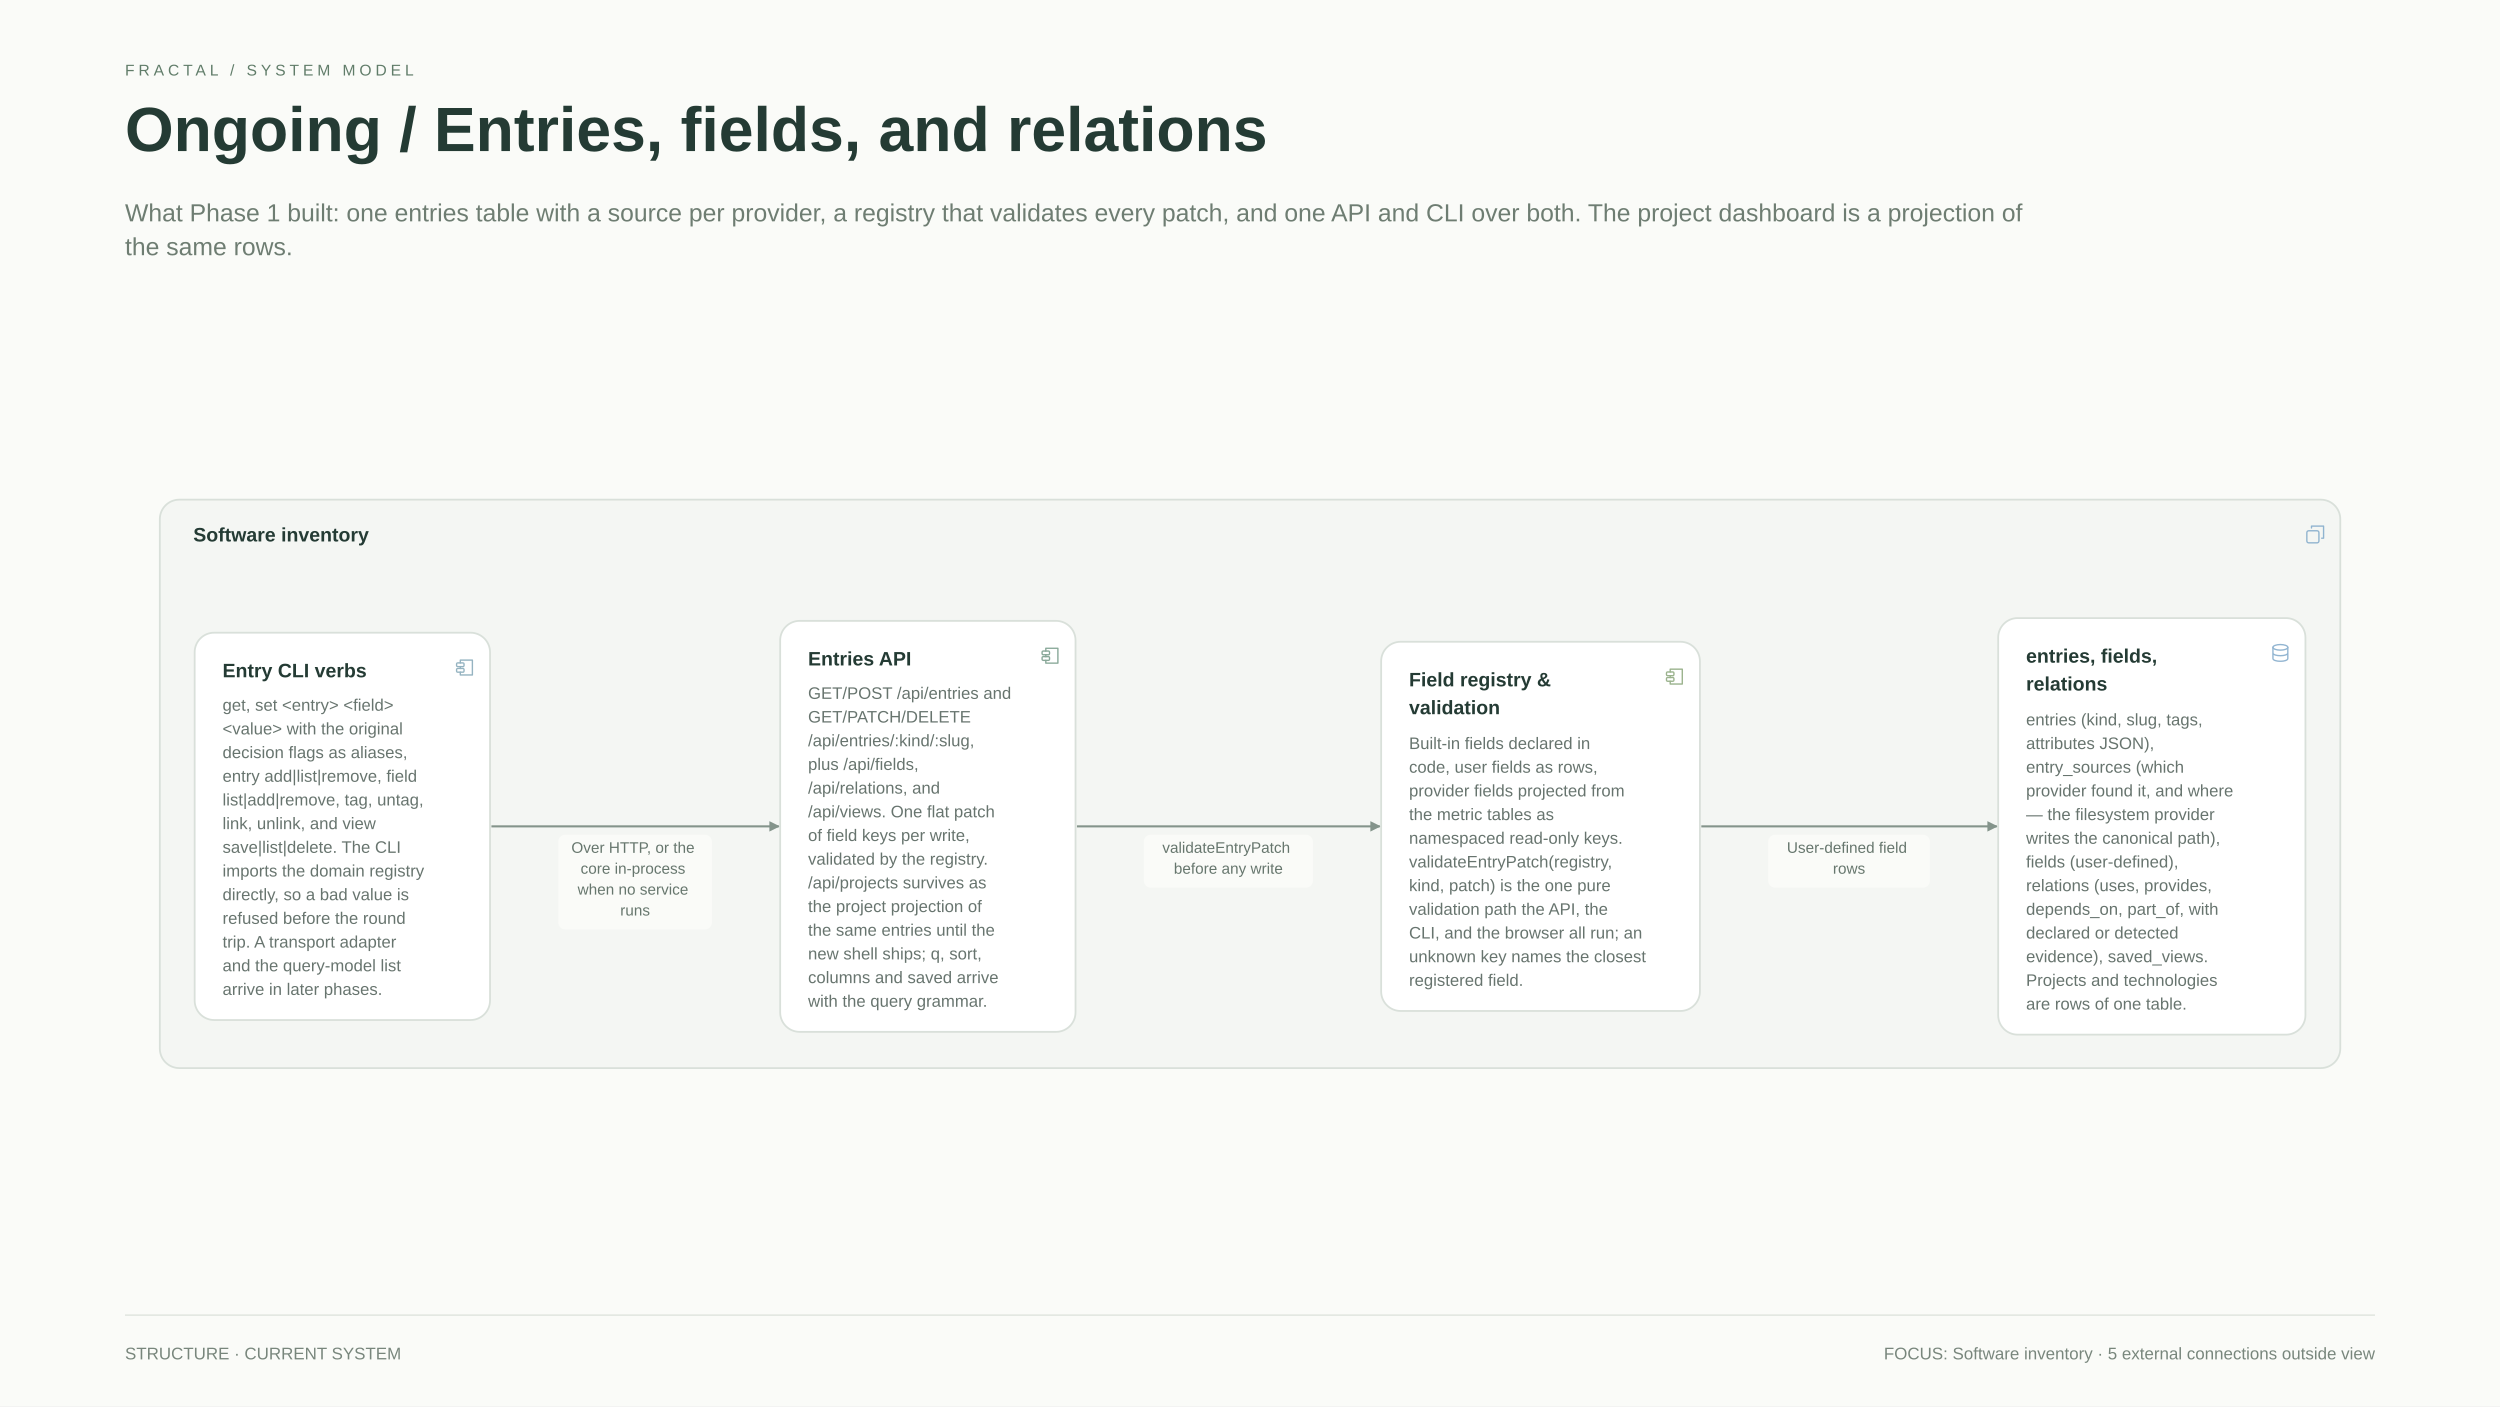
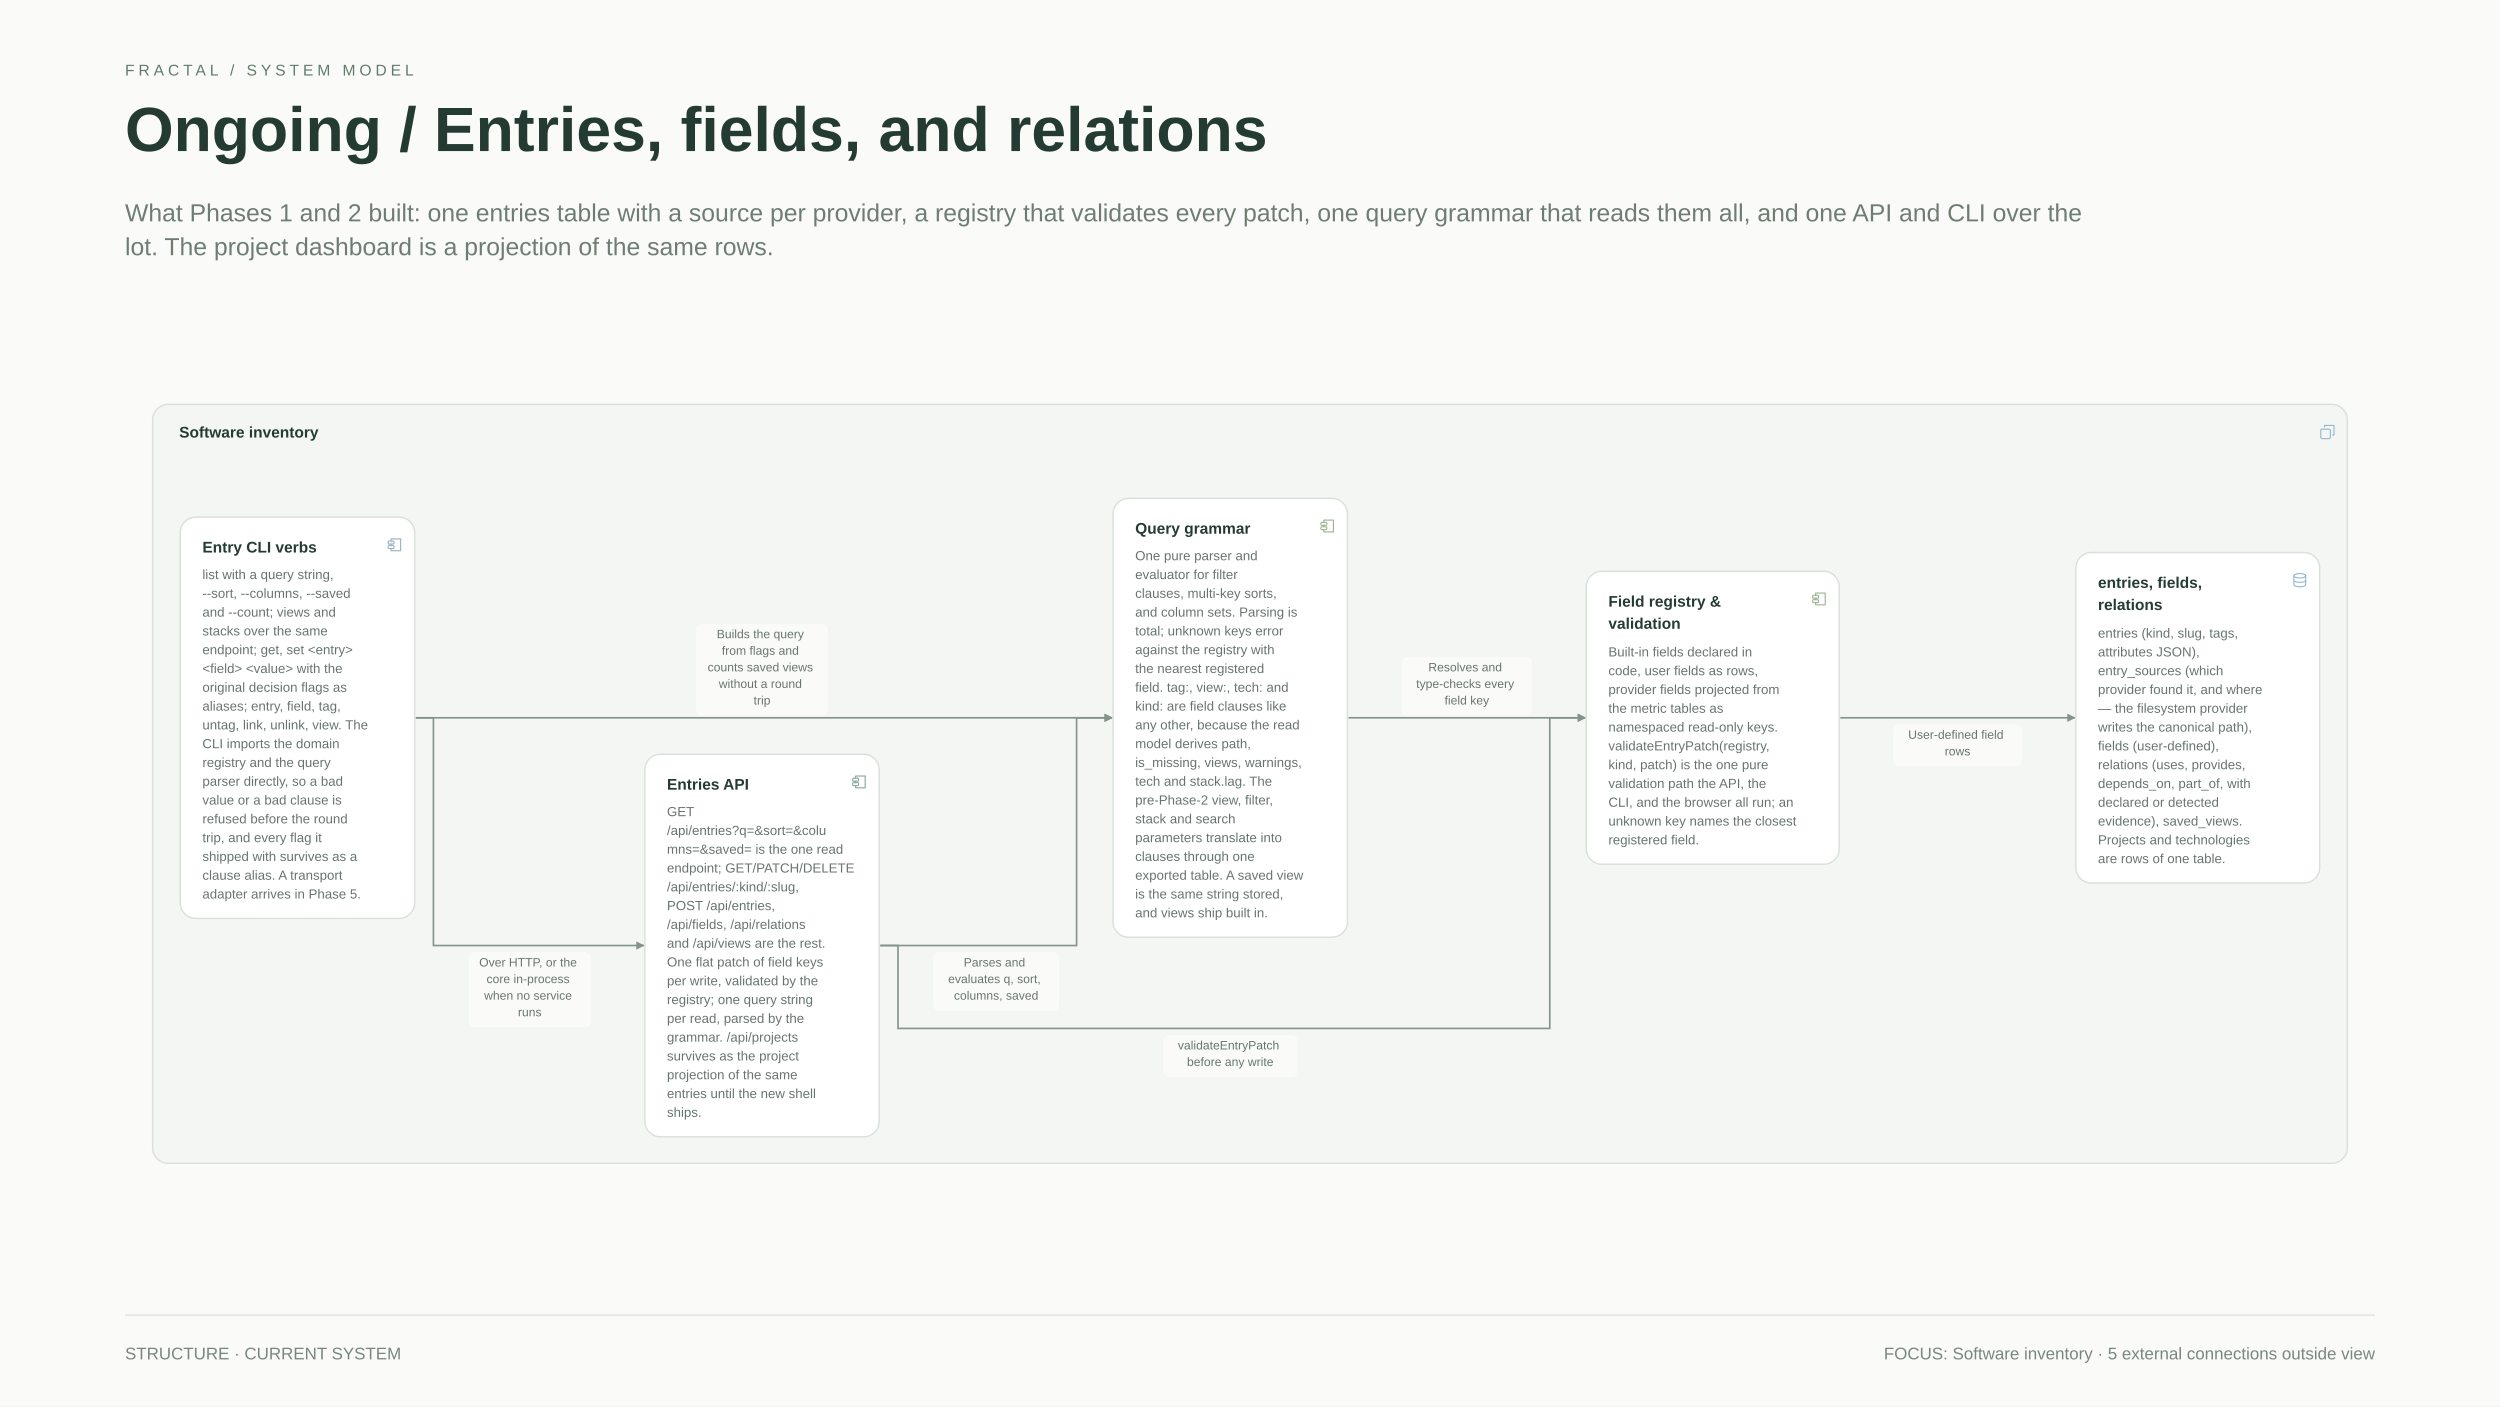
<svg xmlns="http://www.w3.org/2000/svg" width="1920" height="1080" viewBox="0 0 1920 1080" role="img" aria-labelledby="title description" data-theme="grove" data-theme-appearance="light">
  <defs>
    <marker id="arrow" viewBox="0 0 10 10" refX="9" refY="5" markerWidth="5" markerHeight="5" orient="auto-start-reverse">
      <path d="M 0 0 L 10 5 L 0 10 z" fill="#84948b" />
    </marker>
  </defs>
  <rect width="1920" height="1080" fill="#fafbf8" />
  <g font-family="Arial, Helvetica, sans-serif">
    <text x="96" y="58" font-size="12" letter-spacing="3" fill="#607c69">FRACTAL / SYSTEM MODEL</text>
    <g data-export-layer="title">
      <text x="96" y="116" font-size="48" font-weight="600" fill="#243b34">
        <tspan x="96" dy="0">Ongoing / Entries, fields, and relations</tspan>
      </text>
    </g>
    <g data-export-layer="subtitle">
      <text x="96" y="170" font-size="19" font-weight="400" fill="#6e7d72">
-         <tspan x="96" dy="0">What Phase 1 built: one entries table with a source per provider, a registry that validates every patch, and one API and CLI over both. The project dashboard is a projection of</tspan>
-         <tspan x="96" dy="26">the same rows.</tspan>
+         <tspan x="96" dy="0">What Phases 1 and 2 built: one entries table with a source per provider, a registry that validates every patch, one query grammar that reads them all, and one API and CLI over the</tspan>
+         <tspan x="96" dy="26">lot. The project dashboard is a projection of the same rows.</tspan>
      </text>
    </g>
-     <g data-export-layer="diagram" transform="translate(96 358.052) scale(1.07)">
+     <g data-export-layer="diagram" transform="translate(96 290.196) scale(0.849)">
      <g data-element="inventory">
-         <rect x="25" y="24" width="1565.03" height="408" rx="14" fill="#f4f6f3" stroke="#d9e0da" stroke-width="1.3" />
-         <g transform="translate(1564.03 41) scale(0.667)" color="#7FA8C9" opacity="0.85">
+         <rect x="25" y="24" width="1985.28" height="686.5" rx="14" fill="#f4f6f3" stroke="#d9e0da" stroke-width="1.3" />
+         <g transform="translate(1984.28 41) scale(0.667)" color="#7FA8C9" opacity="0.85">
          <g fill="none" stroke="currentColor" stroke-width="1.5" stroke-linecap="round" stroke-linejoin="round">
            <rect x="3" y="8" width="13" height="13" rx="2" />
            <path d="M8 5V3h13v13h-2" />
          </g>
        </g>
        <text x="49" y="54" font-size="14" font-weight="600" fill="#243b34">
          <tspan x="49" dy="0">Software inventory</tspan>
        </text>
        <text x="45" y="78" font-size="12" font-weight="400" fill="#67746e" />
      </g>
-       <path d="M263,258.5 L469.25,258.5" fill="none" stroke="#84948b" stroke-width="1.5" marker-end="url(#arrow)" />
-       <path d="M683.25,258.5 L900.61,258.5" fill="none" stroke="#84948b" stroke-width="1.5" marker-end="url(#arrow)" />
-       <path d="M1131.41,258.5 L1343.49,258.5" fill="none" stroke="#84948b" stroke-width="1.5" marker-end="url(#arrow)" />
+       <path d="M263,307.5 L279,307.5 L279,513.5 L469.25,513.5" fill="none" stroke="#84948b" stroke-width="1.5" marker-end="url(#arrow)" />
+       <path d="M263,307.5 L892.8,307.5" fill="none" stroke="#84948b" stroke-width="1.5" marker-end="url(#arrow)" />
+       <path d="M683.25,513.5 L699.25,513.5 L699.25,588.5 L1288.86,588.5 L1288.86,307.5 L1320.86,307.5" fill="none" stroke="#84948b" stroke-width="1.5" marker-end="url(#arrow)" />
+       <path d="M683.25,513.5 L860.8,513.5 L860.8,307.5 L892.8,307.5" fill="none" stroke="#84948b" stroke-width="1.5" marker-end="url(#arrow)" />
+       <path d="M1106.8,307.5 L1320.86,307.5" fill="none" stroke="#84948b" stroke-width="1.5" marker-end="url(#arrow)" />
+       <path d="M1551.66,307.5 L1763.74,307.5" fill="none" stroke="#84948b" stroke-width="1.5" marker-end="url(#arrow)" />
      <g data-element="inventory.entries">
-         <rect x="1344.49" y="109" width="220.54" height="299" rx="14" fill="#ffffff" stroke="#d9e0da" stroke-width="1.3" />
-         <g transform="translate(1539.03 126) scale(0.667)" color="#7FA8C9" opacity="0.85">
+         <rect x="1764.74" y="158" width="220.54" height="299" rx="14" fill="#ffffff" stroke="#d9e0da" stroke-width="1.3" />
+         <g transform="translate(1959.28 175) scale(0.667)" color="#7FA8C9" opacity="0.85">
          <g fill="none" stroke="currentColor" stroke-width="1.5" stroke-linecap="round" stroke-linejoin="round">
            <ellipse cx="12" cy="6" rx="8" ry="3" />
            <path d="M4 6v12c0 4 16 4 16 0V6M4 12c0 4 16 4 16 0" />
          </g>
        </g>
-         <text x="1364.49" y="141" font-size="14" font-weight="600" fill="#243b34">
-           <tspan x="1364.49" dy="0">entries, fields,</tspan>
-           <tspan x="1364.49" dy="20">relations</tspan>
-         </text>
-         <text x="1364.49" y="186" font-size="12" font-weight="400" fill="#67746e">
-           <tspan x="1364.49" dy="0">entries (kind, slug, tags,</tspan>
-           <tspan x="1364.49" dy="17">attributes JSON),</tspan>
-           <tspan x="1364.49" dy="17">entry_sources (which</tspan>
-           <tspan x="1364.49" dy="17">provider found it, and where</tspan>
-           <tspan x="1364.49" dy="17">— the filesystem provider</tspan>
-           <tspan x="1364.49" dy="17">writes the canonical path),</tspan>
-           <tspan x="1364.49" dy="17">fields (user-defined),</tspan>
-           <tspan x="1364.49" dy="17">relations (uses, provides,</tspan>
-           <tspan x="1364.49" dy="17">depends_on, part_of, with</tspan>
-           <tspan x="1364.49" dy="17">declared or detected</tspan>
-           <tspan x="1364.49" dy="17">evidence), saved_views.</tspan>
-           <tspan x="1364.49" dy="17">Projects and technologies</tspan>
-           <tspan x="1364.49" dy="17">are rows of one table.</tspan>
+         <text x="1784.74" y="190" font-size="14" font-weight="600" fill="#243b34">
+           <tspan x="1784.74" dy="0">entries, fields,</tspan>
+           <tspan x="1784.74" dy="20">relations</tspan>
+         </text>
+         <text x="1784.74" y="235" font-size="12" font-weight="400" fill="#67746e">
+           <tspan x="1784.74" dy="0">entries (kind, slug, tags,</tspan>
+           <tspan x="1784.74" dy="17">attributes JSON),</tspan>
+           <tspan x="1784.74" dy="17">entry_sources (which</tspan>
+           <tspan x="1784.74" dy="17">provider found it, and where</tspan>
+           <tspan x="1784.74" dy="17">— the filesystem provider</tspan>
+           <tspan x="1784.74" dy="17">writes the canonical path),</tspan>
+           <tspan x="1784.74" dy="17">fields (user-defined),</tspan>
+           <tspan x="1784.74" dy="17">relations (uses, provides,</tspan>
+           <tspan x="1784.74" dy="17">depends_on, part_of, with</tspan>
+           <tspan x="1784.74" dy="17">declared or detected</tspan>
+           <tspan x="1784.74" dy="17">evidence), saved_views.</tspan>
+           <tspan x="1784.74" dy="17">Projects and technologies</tspan>
+           <tspan x="1784.74" dy="17">are rows of one table.</tspan>
        </text>
      </g>
      <g data-element="inventory.registry">
-         <rect x="901.61" y="126" width="228.8" height="265" rx="14" fill="#ffffff" stroke="#d9e0da" stroke-width="1.3" />
-         <g transform="translate(1104.41 143) scale(0.667)" color="#89A579" opacity="0.85">
-           <g fill="none" stroke="currentColor" stroke-width="1.5" stroke-linecap="round" stroke-linejoin="round">
-             <path d="M7 7V4h13v16H7v-3m0-6v2" />
-             <rect x="3" y="7" width="8" height="4" rx="1" />
-             <rect x="3" y="13" width="8" height="4" rx="1" />
-           </g>
-         </g>
-         <text x="921.61" y="158" font-size="14" font-weight="600" fill="#243b34">
-           <tspan x="921.61" dy="0">Field registry &amp;</tspan>
-           <tspan x="921.61" dy="20">validation</tspan>
-         </text>
-         <text x="921.61" y="203" font-size="12" font-weight="400" fill="#67746e">
-           <tspan x="921.61" dy="0">Built-in fields declared in</tspan>
-           <tspan x="921.61" dy="17">code, user fields as rows,</tspan>
-           <tspan x="921.61" dy="17">provider fields projected from</tspan>
-           <tspan x="921.61" dy="17">the metric tables as</tspan>
-           <tspan x="921.61" dy="17">namespaced read-only keys.</tspan>
-           <tspan x="921.61" dy="17">validateEntryPatch(registry,</tspan>
-           <tspan x="921.61" dy="17">kind, patch) is the one pure</tspan>
-           <tspan x="921.61" dy="17">validation path the API, the</tspan>
-           <tspan x="921.61" dy="17">CLI, and the browser all run; an</tspan>
-           <tspan x="921.61" dy="17">unknown key names the closest</tspan>
-           <tspan x="921.61" dy="17">registered field.</tspan>
+         <rect x="1321.86" y="175" width="228.8" height="265" rx="14" fill="#ffffff" stroke="#d9e0da" stroke-width="1.3" />
+         <g transform="translate(1524.66 192) scale(0.667)" color="#89A579" opacity="0.85">
+           <g fill="none" stroke="currentColor" stroke-width="1.5" stroke-linecap="round" stroke-linejoin="round">
+             <path d="M7 7V4h13v16H7v-3m0-6v2" />
+             <rect x="3" y="7" width="8" height="4" rx="1" />
+             <rect x="3" y="13" width="8" height="4" rx="1" />
+           </g>
+         </g>
+         <text x="1341.86" y="207" font-size="14" font-weight="600" fill="#243b34">
+           <tspan x="1341.86" dy="0">Field registry &amp;</tspan>
+           <tspan x="1341.86" dy="20">validation</tspan>
+         </text>
+         <text x="1341.86" y="252" font-size="12" font-weight="400" fill="#67746e">
+           <tspan x="1341.86" dy="0">Built-in fields declared in</tspan>
+           <tspan x="1341.86" dy="17">code, user fields as rows,</tspan>
+           <tspan x="1341.86" dy="17">provider fields projected from</tspan>
+           <tspan x="1341.86" dy="17">the metric tables as</tspan>
+           <tspan x="1341.86" dy="17">namespaced read-only keys.</tspan>
+           <tspan x="1341.86" dy="17">validateEntryPatch(registry,</tspan>
+           <tspan x="1341.86" dy="17">kind, patch) is the one pure</tspan>
+           <tspan x="1341.86" dy="17">validation path the API, the</tspan>
+           <tspan x="1341.86" dy="17">CLI, and the browser all run; an</tspan>
+           <tspan x="1341.86" dy="17">unknown key names the closest</tspan>
+           <tspan x="1341.86" dy="17">registered field.</tspan>
+         </text>
+       </g>
+       <g data-element="inventory.query">
+         <rect x="893.8" y="109" width="212" height="397" rx="14" fill="#ffffff" stroke="#d9e0da" stroke-width="1.3" />
+         <g transform="translate(1079.8 126) scale(0.667)" color="#89A579" opacity="0.85">
+           <g fill="none" stroke="currentColor" stroke-width="1.5" stroke-linecap="round" stroke-linejoin="round">
+             <path d="M7 7V4h13v16H7v-3m0-6v2" />
+             <rect x="3" y="7" width="8" height="4" rx="1" />
+             <rect x="3" y="13" width="8" height="4" rx="1" />
+           </g>
+         </g>
+         <text x="913.8" y="141" font-size="14" font-weight="600" fill="#243b34">
+           <tspan x="913.8" dy="0">Query grammar</tspan>
+         </text>
+         <text x="913.8" y="165" font-size="12" font-weight="400" fill="#67746e">
+           <tspan x="913.8" dy="0">One pure parser and</tspan>
+           <tspan x="913.8" dy="17">evaluator for filter</tspan>
+           <tspan x="913.8" dy="17">clauses, multi-key sorts,</tspan>
+           <tspan x="913.8" dy="17">and column sets. Parsing is</tspan>
+           <tspan x="913.8" dy="17">total; unknown keys error</tspan>
+           <tspan x="913.8" dy="17">against the registry with</tspan>
+           <tspan x="913.8" dy="17">the nearest registered</tspan>
+           <tspan x="913.8" dy="17">field. tag:, view:, tech: and</tspan>
+           <tspan x="913.8" dy="17">kind: are field clauses like</tspan>
+           <tspan x="913.8" dy="17">any other, because the read</tspan>
+           <tspan x="913.8" dy="17">model derives path,</tspan>
+           <tspan x="913.8" dy="17">is_missing, views, warnings,</tspan>
+           <tspan x="913.8" dy="17">tech and stack.lag. The</tspan>
+           <tspan x="913.8" dy="17">pre-Phase-2 view, filter,</tspan>
+           <tspan x="913.8" dy="17">stack and search</tspan>
+           <tspan x="913.8" dy="17">parameters translate into</tspan>
+           <tspan x="913.8" dy="17">clauses through one</tspan>
+           <tspan x="913.8" dy="17">exported table. A saved view</tspan>
+           <tspan x="913.8" dy="17">is the same string stored,</tspan>
+           <tspan x="913.8" dy="17">and views ship built in.</tspan>
        </text>
      </g>
      <g data-element="inventory.entries_api">
-         <rect x="470.25" y="111" width="212" height="295" rx="14" fill="#ffffff" stroke="#d9e0da" stroke-width="1.3" />
-         <g transform="translate(656.25 128) scale(0.667)" color="#739886" opacity="0.85">
-           <g fill="none" stroke="currentColor" stroke-width="1.5" stroke-linecap="round" stroke-linejoin="round">
-             <path d="M7 7V4h13v16H7v-3m0-6v2" />
-             <rect x="3" y="7" width="8" height="4" rx="1" />
-             <rect x="3" y="13" width="8" height="4" rx="1" />
-           </g>
-         </g>
-         <text x="490.25" y="143" font-size="14" font-weight="600" fill="#243b34">
+         <rect x="470.25" y="340.5" width="212" height="346" rx="14" fill="#ffffff" stroke="#d9e0da" stroke-width="1.3" />
+         <g transform="translate(656.25 357.5) scale(0.667)" color="#739886" opacity="0.85">
+           <g fill="none" stroke="currentColor" stroke-width="1.5" stroke-linecap="round" stroke-linejoin="round">
+             <path d="M7 7V4h13v16H7v-3m0-6v2" />
+             <rect x="3" y="7" width="8" height="4" rx="1" />
+             <rect x="3" y="13" width="8" height="4" rx="1" />
+           </g>
+         </g>
+         <text x="490.25" y="372.5" font-size="14" font-weight="600" fill="#243b34">
          <tspan x="490.25" dy="0">Entries API</tspan>
        </text>
-         <text x="490.25" y="167" font-size="12" font-weight="400" fill="#67746e">
-           <tspan x="490.25" dy="0">GET/POST /api/entries and</tspan>
-           <tspan x="490.25" dy="17">GET/PATCH/DELETE</tspan>
+         <text x="490.25" y="396.5" font-size="12" font-weight="400" fill="#67746e">
+           <tspan x="490.25" dy="0">GET</tspan>
+           <tspan x="490.25" dy="17">/api/entries?q=&amp;sort=&amp;colu</tspan>
+           <tspan x="490.25" dy="17">mns=&amp;saved= is the one read</tspan>
+           <tspan x="490.25" dy="17">endpoint; GET/PATCH/DELETE</tspan>
          <tspan x="490.25" dy="17">/api/entries/:kind/:slug,</tspan>
-           <tspan x="490.25" dy="17">plus /api/fields,</tspan>
-           <tspan x="490.25" dy="17">/api/relations, and</tspan>
-           <tspan x="490.25" dy="17">/api/views. One flat patch</tspan>
-           <tspan x="490.25" dy="17">of field keys per write,</tspan>
-           <tspan x="490.25" dy="17">validated by the registry.</tspan>
-           <tspan x="490.25" dy="17">/api/projects survives as</tspan>
-           <tspan x="490.25" dy="17">the project projection of</tspan>
-           <tspan x="490.25" dy="17">the same entries until the</tspan>
-           <tspan x="490.25" dy="17">new shell ships; q, sort,</tspan>
-           <tspan x="490.25" dy="17">columns and saved arrive</tspan>
-           <tspan x="490.25" dy="17">with the query grammar.</tspan>
+           <tspan x="490.25" dy="17">POST /api/entries,</tspan>
+           <tspan x="490.25" dy="17">/api/fields, /api/relations</tspan>
+           <tspan x="490.25" dy="17">and /api/views are the rest.</tspan>
+           <tspan x="490.25" dy="17">One flat patch of field keys</tspan>
+           <tspan x="490.25" dy="17">per write, validated by the</tspan>
+           <tspan x="490.25" dy="17">registry; one query string</tspan>
+           <tspan x="490.25" dy="17">per read, parsed by the</tspan>
+           <tspan x="490.25" dy="17">grammar. /api/projects</tspan>
+           <tspan x="490.25" dy="17">survives as the project</tspan>
+           <tspan x="490.25" dy="17">projection of the same</tspan>
+           <tspan x="490.25" dy="17">entries until the new shell</tspan>
+           <tspan x="490.25" dy="17">ships.</tspan>
        </text>
      </g>
      <g data-element="inventory.entry_cli">
-         <rect x="50" y="119.5" width="212" height="278" rx="14" fill="#ffffff" stroke="#d9e0da" stroke-width="1.3" />
-         <g transform="translate(236 136.5) scale(0.667)" color="#82A6B6" opacity="0.85">
-           <g fill="none" stroke="currentColor" stroke-width="1.5" stroke-linecap="round" stroke-linejoin="round">
-             <path d="M7 7V4h13v16H7v-3m0-6v2" />
-             <rect x="3" y="7" width="8" height="4" rx="1" />
-             <rect x="3" y="13" width="8" height="4" rx="1" />
-           </g>
-         </g>
-         <text x="70" y="151.5" font-size="14" font-weight="600" fill="#243b34">
+         <rect x="50" y="126" width="212" height="363" rx="14" fill="#ffffff" stroke="#d9e0da" stroke-width="1.3" />
+         <g transform="translate(236 143) scale(0.667)" color="#82A6B6" opacity="0.85">
+           <g fill="none" stroke="currentColor" stroke-width="1.5" stroke-linecap="round" stroke-linejoin="round">
+             <path d="M7 7V4h13v16H7v-3m0-6v2" />
+             <rect x="3" y="7" width="8" height="4" rx="1" />
+             <rect x="3" y="13" width="8" height="4" rx="1" />
+           </g>
+         </g>
+         <text x="70" y="158" font-size="14" font-weight="600" fill="#243b34">
          <tspan x="70" dy="0">Entry CLI verbs</tspan>
        </text>
-         <text x="70" y="175.5" font-size="12" font-weight="400" fill="#67746e">
-           <tspan x="70" dy="0">get, set &lt;entry&gt; &lt;field&gt;</tspan>
-           <tspan x="70" dy="17">&lt;value&gt; with the original</tspan>
-           <tspan x="70" dy="17">decision flags as aliases,</tspan>
-           <tspan x="70" dy="17">entry add|list|remove, field</tspan>
-           <tspan x="70" dy="17">list|add|remove, tag, untag,</tspan>
-           <tspan x="70" dy="17">link, unlink, and view</tspan>
-           <tspan x="70" dy="17">save|list|delete. The CLI</tspan>
-           <tspan x="70" dy="17">imports the domain registry</tspan>
-           <tspan x="70" dy="17">directly, so a bad value is</tspan>
+         <text x="70" y="182" font-size="12" font-weight="400" fill="#67746e">
+           <tspan x="70" dy="0">list with a query string,</tspan>
+           <tspan x="70" dy="17">--sort, --columns, --saved</tspan>
+           <tspan x="70" dy="17">and --count; views and</tspan>
+           <tspan x="70" dy="17">stacks over the same</tspan>
+           <tspan x="70" dy="17">endpoint; get, set &lt;entry&gt;</tspan>
+           <tspan x="70" dy="17">&lt;field&gt; &lt;value&gt; with the</tspan>
+           <tspan x="70" dy="17">original decision flags as</tspan>
+           <tspan x="70" dy="17">aliases; entry, field, tag,</tspan>
+           <tspan x="70" dy="17">untag, link, unlink, view. The</tspan>
+           <tspan x="70" dy="17">CLI imports the domain</tspan>
+           <tspan x="70" dy="17">registry and the query</tspan>
+           <tspan x="70" dy="17">parser directly, so a bad</tspan>
+           <tspan x="70" dy="17">value or a bad clause is</tspan>
          <tspan x="70" dy="17">refused before the round</tspan>
-           <tspan x="70" dy="17">trip. A transport adapter</tspan>
-           <tspan x="70" dy="17">and the query-model list</tspan>
-           <tspan x="70" dy="17">arrive in later phases.</tspan>
-         </text>
-       </g>
-       <g>
-         <rect x="311" y="264.5" width="110.25" height="68" rx="5" fill="#fafbf8" />
-         <text x="366.125" y="277.5" text-anchor="middle" font-size="11" fill="#66766d">
+           <tspan x="70" dy="17">trip, and every flag it</tspan>
+           <tspan x="70" dy="17">shipped with survives as a</tspan>
+           <tspan x="70" dy="17">clause alias. A transport</tspan>
+           <tspan x="70" dy="17">adapter arrives in Phase 5.</tspan>
+         </text>
+       </g>
+       <g>
+         <rect x="311" y="519.5" width="110.25" height="68" rx="5" fill="#fafbf8" />
+         <text x="366.125" y="532.5" text-anchor="middle" font-size="11" fill="#66766d">
          <tspan x="366.125" dy="0">Over HTTP, or the</tspan>
          <tspan x="366.125" dy="15">core in-process</tspan>
          <tspan x="366.125" dy="15">when no service</tspan>
          <tspan x="366.125" dy="15">runs</tspan>
        </text>
      </g>
      <g>
-         <rect x="731.25" y="264.5" width="121.36" height="38" rx="5" fill="#fafbf8" />
-         <text x="791.93" y="277.5" text-anchor="middle" font-size="11" fill="#66766d">
-           <tspan x="791.93" dy="0">validateEntryPatch</tspan>
-           <tspan x="791.93" dy="15">before any write</tspan>
-         </text>
-       </g>
-       <g>
-         <rect x="1179.41" y="264.5" width="116.08" height="38" rx="5" fill="#fafbf8" />
-         <text x="1237.45" y="277.5" text-anchor="middle" font-size="11" fill="#66766d">
-           <tspan x="1237.45" dy="0">User-defined field</tspan>
-           <tspan x="1237.45" dy="15">rows</tspan>
+         <rect x="516.725" y="222.5" width="119.05" height="83" rx="5" fill="#fafbf8" />
+         <text x="576.25" y="235.5" text-anchor="middle" font-size="11" fill="#66766d">
+           <tspan x="576.25" dy="0">Builds the query</tspan>
+           <tspan x="576.25" dy="15">from flags and</tspan>
+           <tspan x="576.25" dy="15">counts saved views</tspan>
+           <tspan x="576.25" dy="15">without a round</tspan>
+           <tspan x="576.25" dy="15">trip</tspan>
+         </text>
+       </g>
+       <g>
+         <rect x="939.12" y="594.5" width="121.36" height="38" rx="5" fill="#fafbf8" />
+         <text x="999.8" y="607.5" text-anchor="middle" font-size="11" fill="#66766d">
+           <tspan x="999.8" dy="0">validateEntryPatch</tspan>
+           <tspan x="999.8" dy="15">before any write</tspan>
+         </text>
+       </g>
+       <g>
+         <rect x="731.25" y="519.5" width="113.55" height="53" rx="5" fill="#fafbf8" />
+         <text x="788.025" y="532.5" text-anchor="middle" font-size="11" fill="#66766d">
+           <tspan x="788.025" dy="0">Parses and</tspan>
+           <tspan x="788.025" dy="15">evaluates q, sort,</tspan>
+           <tspan x="788.025" dy="15">columns, saved</tspan>
+         </text>
+       </g>
+       <g>
+         <rect x="1154.8" y="252.5" width="118.06" height="53" rx="5" fill="#fafbf8" />
+         <text x="1213.83" y="265.5" text-anchor="middle" font-size="11" fill="#66766d">
+           <tspan x="1213.83" dy="0">Resolves and</tspan>
+           <tspan x="1213.83" dy="15">type-checks every</tspan>
+           <tspan x="1213.83" dy="15">field key</tspan>
+         </text>
+       </g>
+       <g>
+         <rect x="1599.66" y="313.5" width="116.08" height="38" rx="5" fill="#fafbf8" />
+         <text x="1657.7" y="326.5" text-anchor="middle" font-size="11" fill="#66766d">
+           <tspan x="1657.7" dy="0">User-defined field</tspan>
+           <tspan x="1657.7" dy="15">rows</tspan>
        </text>
      </g>
    </g>
    <g data-export-layer="legend" />
    <path d="M96 1010H1824" stroke="#dce2db" />
    <text x="96" y="1044" font-size="13" fill="#78867c">STRUCTURE · CURRENT SYSTEM</text>
    <text x="1824" y="1044" text-anchor="end" font-size="13" fill="#78867c">FOCUS: Software inventory · 5 external connections outside view</text>
  </g>
</svg>
